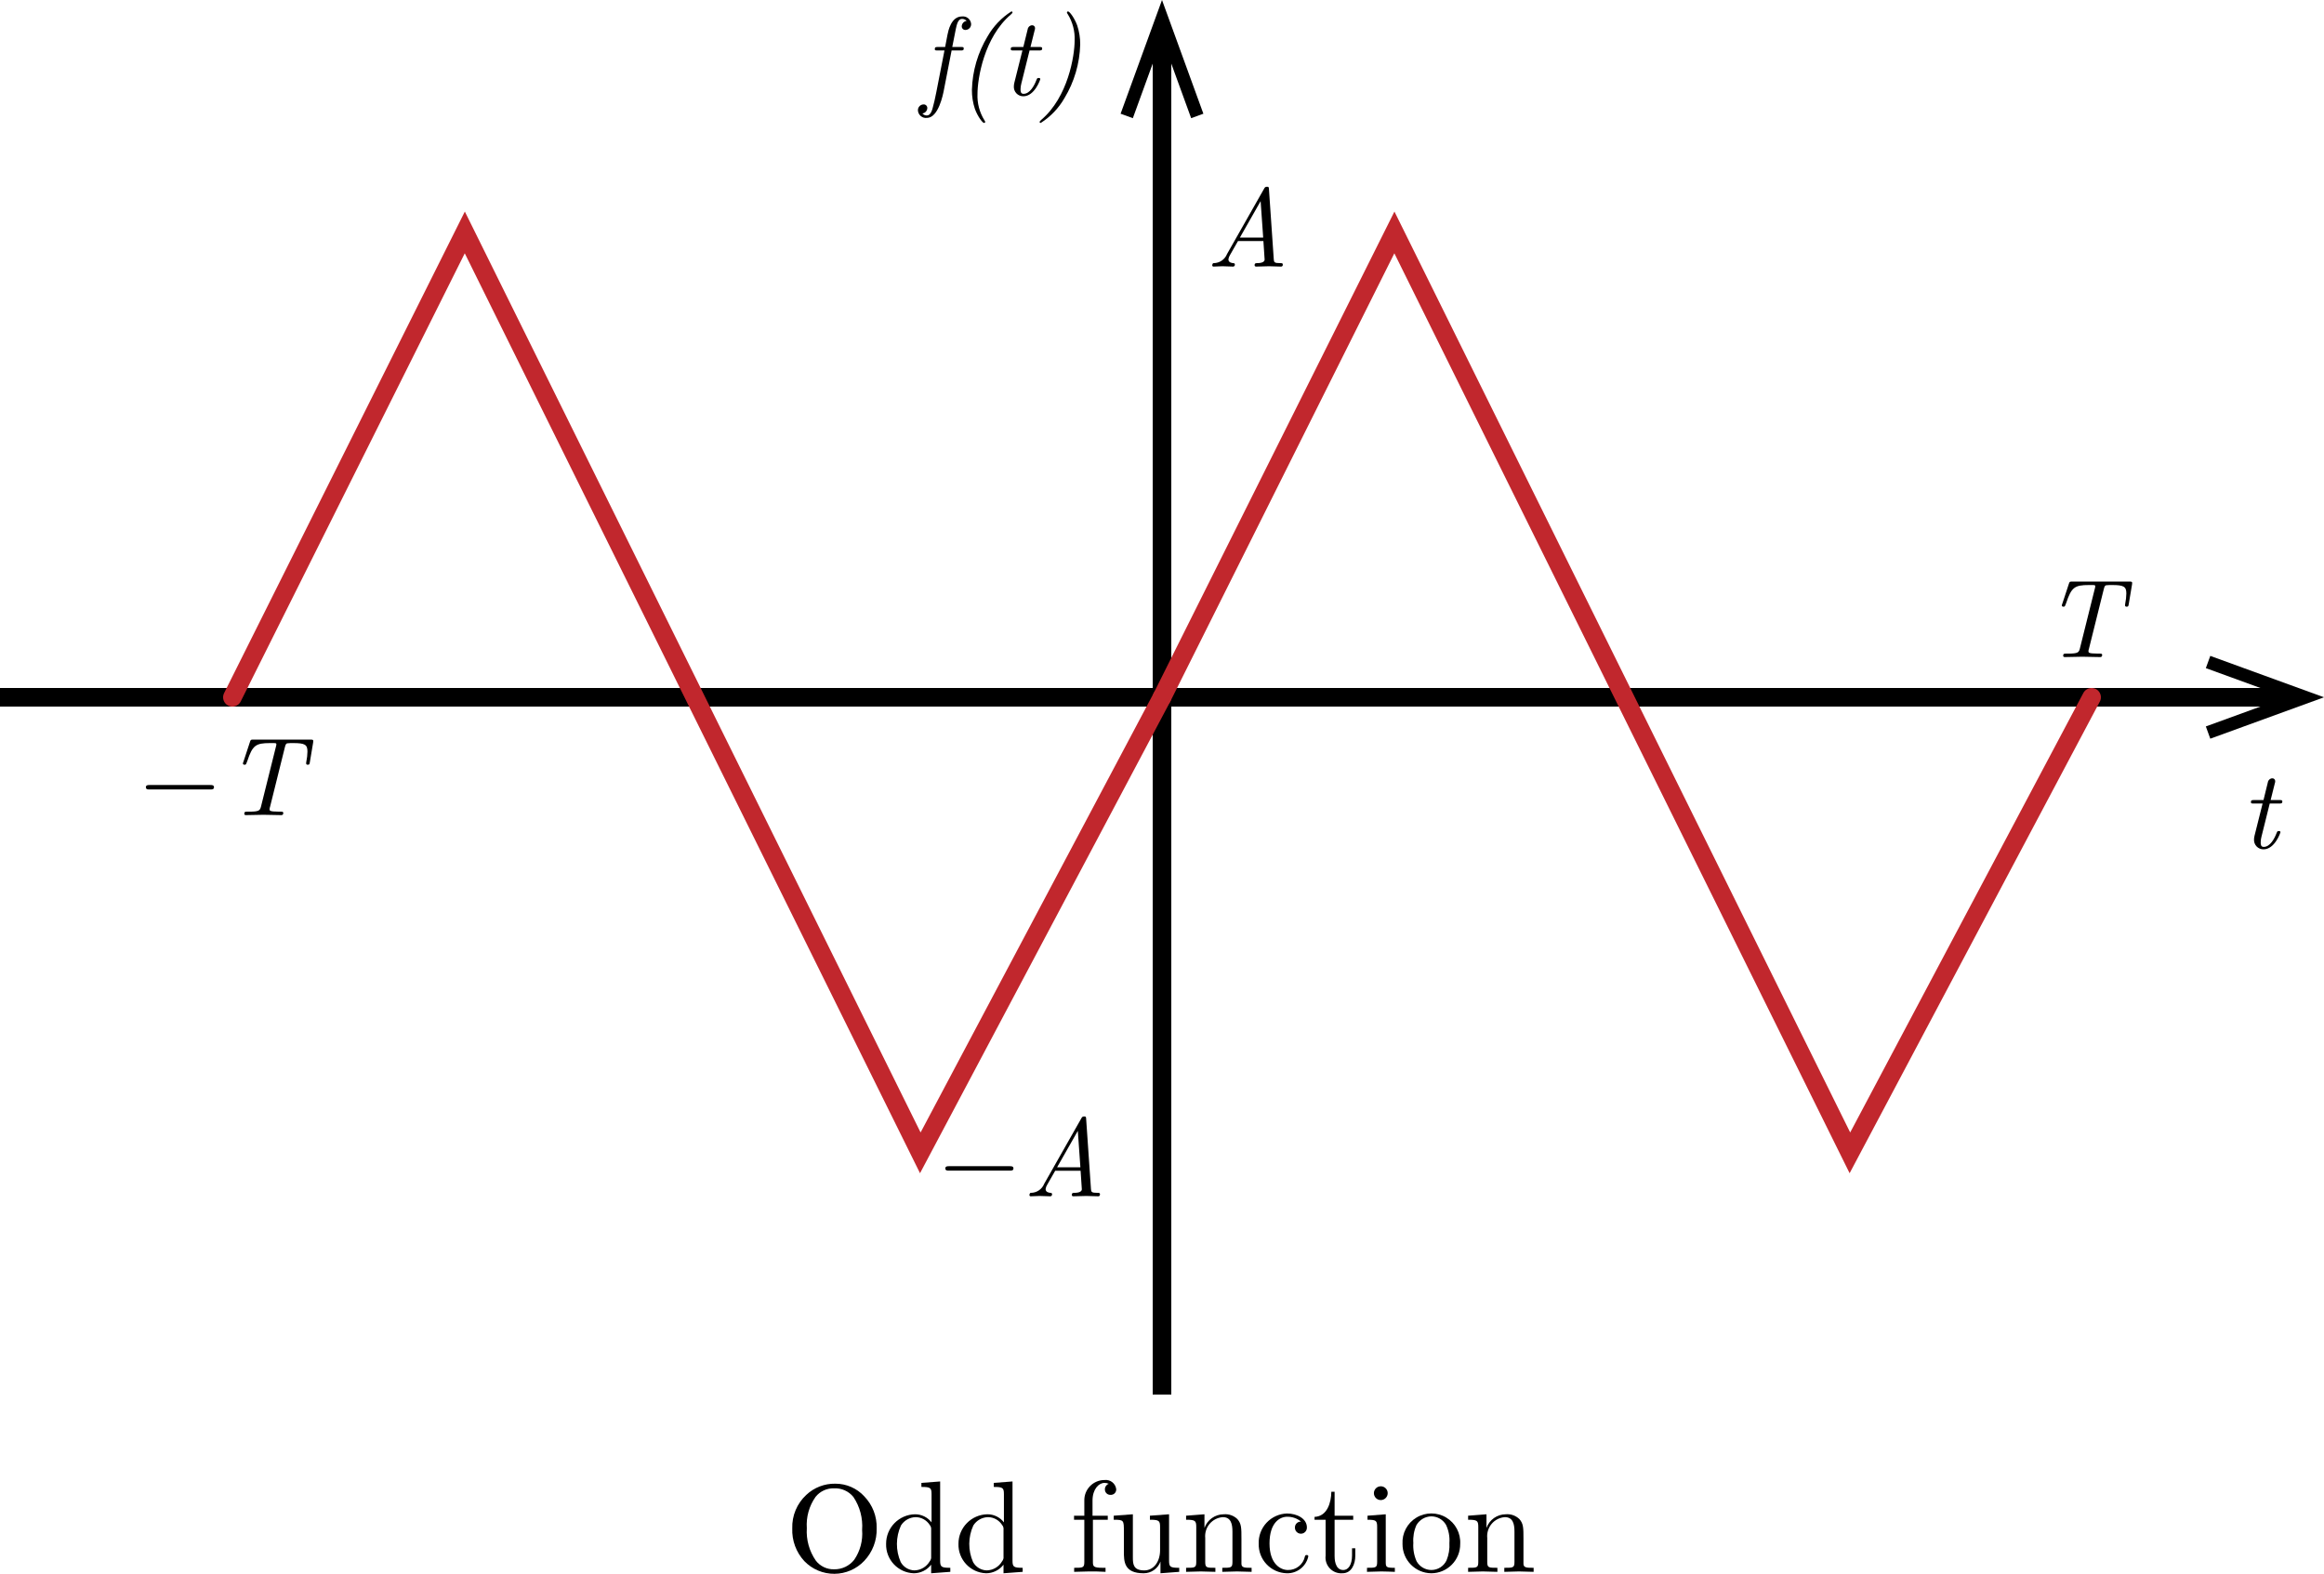
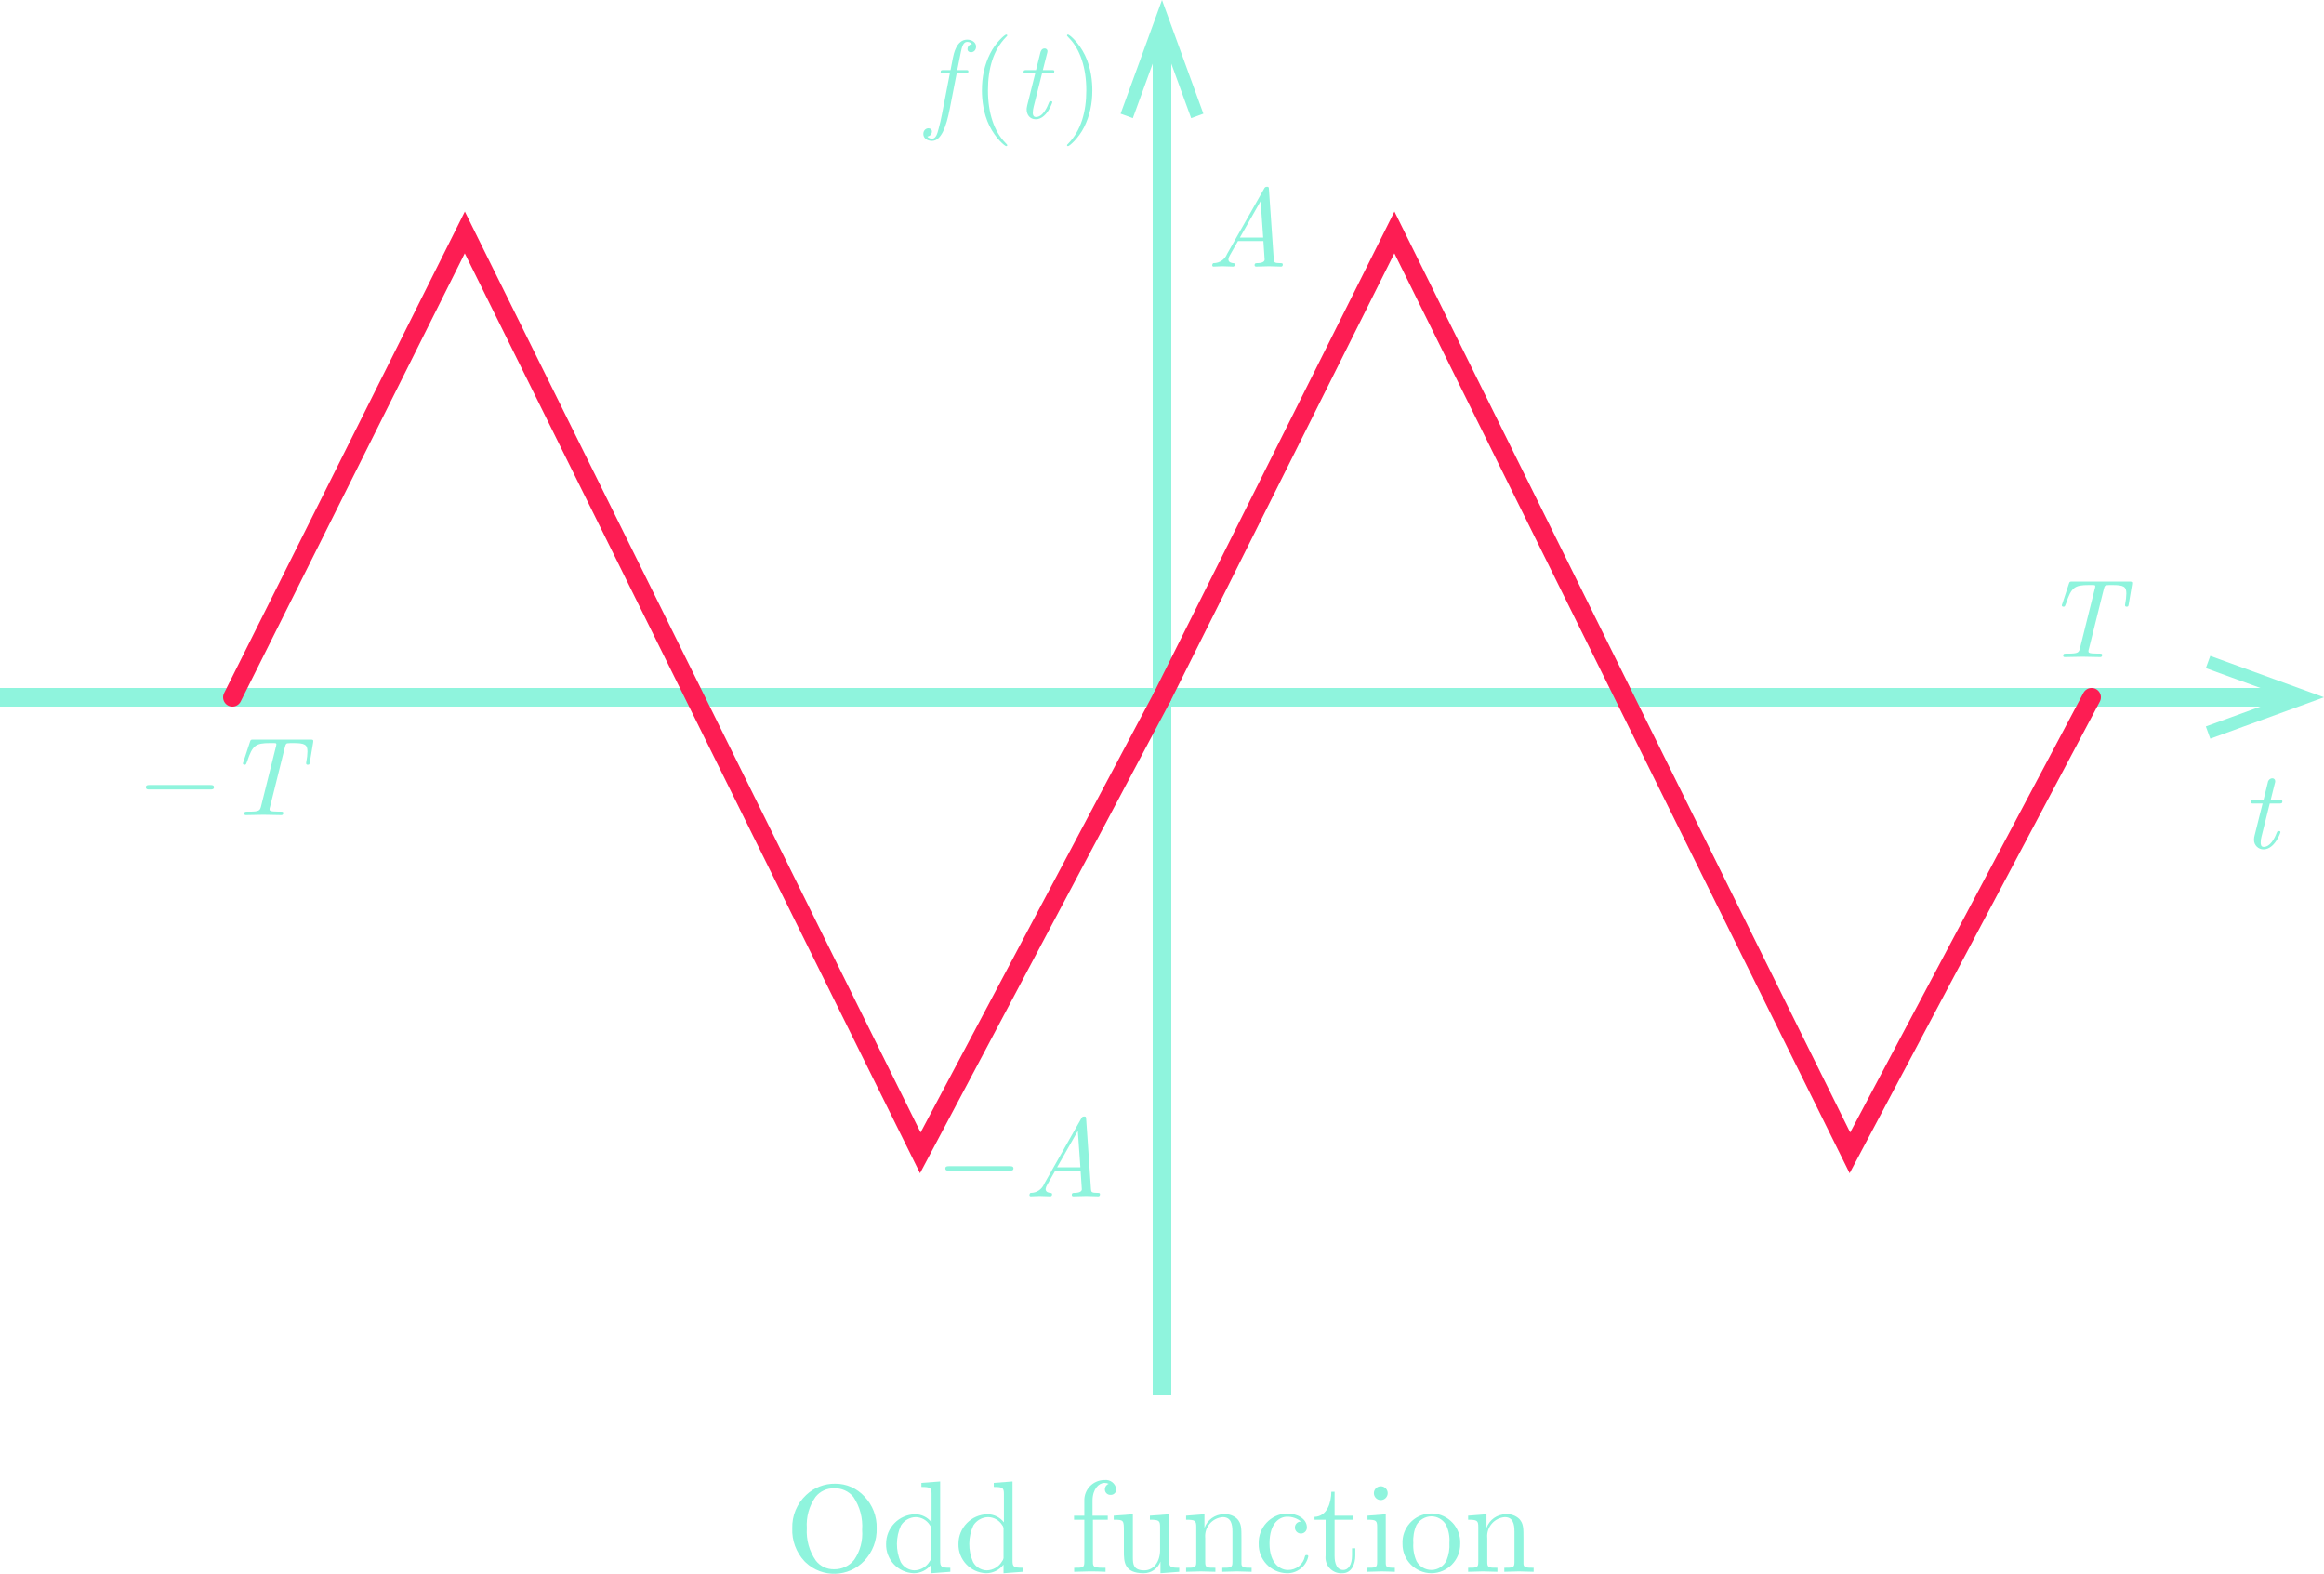
- <svg xmlns="http://www.w3.org/2000/svg" viewBox="0 0 250 169.279">
-   <defs>
-     <style>
-       .cls-1, .cls-2 {
-         fill: none;
-         stroke-miterlimit: 10;
-         stroke-width: 2px;
-       }
- 
-       .cls-1 {
-         stroke: #000;
-       }
- 
-       .cls-2 {
-         stroke: #c1272d;
-         stroke-linecap: round;
-       }
-     </style>
-   </defs>
-   <g id="Layer_1" data-name="Layer 1">
+ <svg xmlns="http://www.w3.org/2000/svg" version="1.1" id="Layer_1" x="0px" y="0px" viewBox="0 0 250 169.279" style="enable-background:new 0 0 250 169.279;" xml:space="preserve">
+   <style type="text/css">
+ 	.st0{fill:none;stroke:#8FF4DD;stroke-width:2;stroke-miterlimit:10;}
+ 	.st1{fill:#8FF4DD;}
+ 	.st2{fill:none;stroke:#FD1D53;stroke-width:2;stroke-linecap:round;stroke-miterlimit:10;}
+ </style>
+   <g>
    <g>
      <g>
-         <line class="cls-1" x1="125" y1="3.956" x2="125" y2="150" />
-         <polygon points="120.547 12.232 121.864 12.71 125 4.093 128.136 12.71 129.452 12.232 125 0 120.547 12.232" />
+         <line class="st0" x1="125" y1="3.956" x2="125" y2="150" />
+         <polygon class="st1" points="120.547,12.232 121.864,12.71 125,4.093 128.136,12.71 129.452,12.232 125,0    " />
      </g>
      <g>
-         <line class="cls-1" y1="75" x2="246.044" y2="75" />
-         <polygon points="237.768 79.453 237.29 78.136 245.907 75 237.29 71.864 237.768 70.548 250 75 237.768 79.453" />
+         <line class="st0" x1="0" y1="75" x2="246.044" y2="75" />
+         <polygon class="st1" points="237.768,79.453 237.29,78.136 245.907,75 237.29,71.864 237.768,70.548 250,75    " />
      </g>
    </g>
  </g>
-   <g id="Layer_2" data-name="Layer 2">
+   <g>
    <g>
-       <polyline class="cls-2" points="125 75 150 25 199 124 225 75" />
-       <polyline class="cls-2" points="25 75 50 25 99 124 125 75" />
+       <polyline class="st2" points="125,75 150,25 199,124 225,75   " />
+       <polyline class="st2" points="25,75 50,25 99,124 125,75   " />
    </g>
  </g>
-   <g id="Layer_3" data-name="Layer 3">
+   <g id="Layer_3">
+     <path class="st1" d="M243.492,91.356c-0.558,0.006-1.016-0.442-1.022-1   c-0-0.026,0-0.052,0.002-0.079c0.004-0.138,0.024-0.275,0.06-0.408l0.863-3.442h-0.96   c-0.191,0-0.299,0-0.299-0.144c0-0.228,0.131-0.228,0.336-0.228h1.02l0.467-1.907   c0.033-0.237,0.229-0.418,0.469-0.432c0.165-0.013,0.31,0.111,0.323,0.276   c0.001,0.012,0.001,0.023,0.001,0.035c-0.001,0.086-0.017,0.171-0.048,0.252l-0.443,1.775h0.959   c0.191,0,0.3,0,0.3,0.144c0,0.228-0.132,0.228-0.336,0.228h-1.02l-0.888,3.562   c-0.055,0.199-0.083,0.405-0.084,0.612c0,0.192,0,0.492,0.324,0.492c0.684,0,1.163-0.899,1.379-1.475   c0.096-0.216,0.096-0.228,0.24-0.228c0.084,0,0.18,0,0.18,0.12   C245.314,89.569,244.703,91.356,243.492,91.356z" />
+     <path class="st1" d="M137.78,28.674c-0.408,0-0.84-0.036-1.26-0.036c-0.456,0-0.936,0.036-1.379,0.036   c-0.036,0-0.181,0-0.181-0.144c0-0.228,0.145-0.228,0.276-0.228c0.516,0,0.804-0.144,0.804-0.384   l-0.132-1.991h-2.734l-0.864,1.511c-0.088,0.138-0.146,0.293-0.168,0.456   c0,0.372,0.432,0.396,0.504,0.408c0.096,0.012,0.192,0.012,0.192,0.144c0,0.228-0.156,0.228-0.216,0.228   c-0.36,0-0.744-0.036-1.116-0.036c-0.312,0-0.659,0.036-0.959,0.036   c-0.073,0.006-0.138-0.049-0.144-0.123c-0.001-0.007-0.001-0.014,0-0.021   c0,0,0.012-0.216,0.144-0.228c0.64,0.002,1.216-0.389,1.451-0.984l3.981-7.016   c0.072-0.132,0.12-0.216,0.312-0.216c0.191,0,0.203,0.036,0.216,0.3l0.516,7.508   c0.023,0.312,0.06,0.408,0.684,0.408c0.191,0,0.288,0,0.288,0.156   C137.996,28.674,137.852,28.674,137.78,28.674z M135.609,21.634l-2.231,3.922h2.507L135.609,21.634z" />
    <g>
-       <path d="M128.866,28.221a.383.383,0,0,1-.408-.384.605.605,0,0,1,.528-.588.665.665,0,0,0-.504-.216c-.432,0-.563.636-.66,1.079l-.384,1.943h.936c.204,0,.3,0,.3.156,0,.216-.12.216-.324.216h-.983l-.84,4.306c-.084.432-.576,2.95-1.823,2.95a.869.869,0,0,1-.959-.792.617.617,0,0,1,.6-.66.383.383,0,0,1,.408.384.605.605,0,0,1-.528.588.603.603,0,0,0,.48.216c.432,0,.587-.624.684-1.031.072-.252.192-.744.336-1.487l.875-4.474H125.856c-.18,0-.3,0-.3-.132,0-.24.132-.24.324-.24h.792l.252-1.319c.084-.408.384-1.967,1.559-1.967a.881.881,0,0,1,.983.792A.617.617,0,0,1,128.866,28.221Z" transform="translate(-25 -25)" />
-       <path d="M130.859,38.223c-.168,0-.684-.696-.983-1.5a6.357,6.357,0,0,1-.324-2.062,11.737,11.737,0,0,1,1.691-5.757,7.687,7.687,0,0,1,2.555-2.675.108.108,0,0,1,.12.12c0,.036-.012.048-.18.216-2.878,2.447-3.586,6.896-3.586,8.527a4.956,4.956,0,0,0,.744,2.842.374.374,0,0,1,.083.168A.113.113,0,0,1,130.859,38.223Z" transform="translate(-25 -25)" />
-       <path d="M135.083,35.356a1.011,1.011,0,0,1-1.02-1.079,1.844,1.844,0,0,1,.06-.408l.863-3.442h-.959c-.192,0-.3,0-.3-.144,0-.228.132-.228.336-.228h1.02l.468-1.907a.501.501,0,0,1,.468-.432.301.301,0,0,1,.324.312.73.73,0,0,1-.048.252l-.444,1.775h.959c.192,0,.3,0,.3.144,0,.228-.132.228-.336.228h-1.02l-.887,3.562a2.348,2.348,0,0,0-.084.612c0,.192,0,.492.324.492.684,0,1.163-.899,1.379-1.475.096-.216.096-.228.24-.228.084,0,.18,0,.18.12C136.906,33.569,136.295,35.356,135.083,35.356Z" transform="translate(-25 -25)" />
-       <path d="M139.511,35.548a7.692,7.692,0,0,1-2.555,2.675.108.108,0,0,1-.12-.12c0-.036.012-.048.18-.216,2.878-2.447,3.586-6.896,3.586-8.527a4.96,4.96,0,0,0-.744-2.842.373.373,0,0,1-.084-.168.113.113,0,0,1,.12-.12c.167,0,.684.696.983,1.499a6.362,6.362,0,0,1,.324,2.063A11.743,11.743,0,0,1,139.511,35.548Z" transform="translate(-25 -25)" />
+       <path class="st1" d="M108.624,125.916h-6.536c-0.168,0-0.396,0-0.396-0.24c0-0.24,0.229-0.24,0.396-0.24    h6.536c0.168,0,0.396,0,0.396,0.24C109.02,125.916,108.792,125.916,108.624,125.916z" />
+       <path class="st1" d="M118.116,128.674c-0.408,0-0.84-0.036-1.26-0.036c-0.456,0-0.936,0.036-1.379,0.036    c-0.036,0-0.181,0-0.181-0.144c0-0.228,0.145-0.228,0.276-0.228c0.516,0,0.804-0.144,0.804-0.384    l-0.132-1.991h-2.734l-0.864,1.511c-0.088,0.138-0.146,0.293-0.168,0.456    c0,0.372,0.432,0.396,0.504,0.408c0.096,0.012,0.192,0.012,0.192,0.144c0,0.228-0.156,0.228-0.216,0.228    c-0.36,0-0.744-0.036-1.116-0.036c-0.312,0-0.659,0.036-0.959,0.036    c-0.073,0.006-0.138-0.049-0.144-0.123c-0.001-0.007-0.001-0.014,0-0.021    c0,0,0.012-0.216,0.144-0.228c0.64,0.002,1.216-0.389,1.451-0.984l3.981-7.016    c0.072-0.132,0.12-0.216,0.312-0.216c0.191,0,0.203,0.036,0.216,0.3l0.516,7.508    c0.023,0.312,0.06,0.408,0.684,0.408c0.191,0,0.288,0,0.288,0.156    C118.332,128.674,118.188,128.674,118.116,128.674z M115.945,121.634l-2.231,3.922h2.507L115.945,121.634z    " />
    </g>
-     <path d="M268.492,116.356a1.011,1.011,0,0,1-1.02-1.079,1.822,1.822,0,0,1,.06-.408l.863-3.442h-.96c-.191,0-.299,0-.299-.144,0-.228.131-.228.336-.228h1.02l.467-1.907a.502.502,0,0,1,.469-.432.3.3,0,0,1,.323.312.73.73,0,0,1-.048.252l-.443,1.775h.959c.191,0,.3,0,.3.144,0,.228-.132.228-.336.228h-1.02l-.888,3.562a2.348,2.348,0,0,0-.084.612c0,.192,0,.492.324.492.684,0,1.163-.899,1.379-1.475.096-.216.096-.228.24-.228.084,0,.18,0,.18.12C270.314,114.569,269.703,116.356,268.492,116.356Z" transform="translate(-25 -25)" />
-     <path d="M162.78,53.674c-.408,0-.84-.036-1.26-.036-.456,0-.936.036-1.379.036-.036,0-.181,0-.181-.144,0-.228.145-.228.276-.228.516,0,.804-.144.804-.384l-.132-1.991H158.175l-.864,1.511a1.133,1.133,0,0,0-.168.456c0,.372.432.396.504.408.096.012.192.012.192.144,0,.228-.156.228-.216.228-.36,0-.744-.036-1.116-.036-.312,0-.659.036-.959.036a.133.133,0,0,1-.144-.144s.012-.216.144-.228a1.556,1.556,0,0,0,1.451-.984l3.981-7.016c.072-.132.12-.216.312-.216.191,0,.203.036.216.3l.516,7.508c.023.312.06.408.684.408.191,0,.288,0,.288.156C162.996,53.674,162.852,53.674,162.78,53.674Zm-2.171-7.04-2.231,3.922h2.507Z" transform="translate(-25 -25)" />
+     <path class="st1" d="M228.775,65.253c-0.061,0-0.18,0-0.18-0.156c0.003-0.06,0.011-0.12,0.023-0.18   c0.074-0.355,0.114-0.717,0.12-1.08c0-0.743-0.275-0.911-1.523-0.911   c-0.208-0.006-0.416,0.002-0.623,0.024c-0.097,0.012-0.192,0.036-0.276,0.396l-1.606,6.453   c-0.028,0.073-0.045,0.15-0.049,0.228c0,0.167,0.061,0.216,0.396,0.251   c0.036,0,0.407,0.024,0.6,0.024h0.18c0.18,0,0.3,0,0.3,0.132c0,0.24-0.144,0.24-0.252,0.24   c-0.611,0-1.259-0.036-1.883-0.036c-0.611,0-1.247,0.036-1.859,0.036c-0.06,0-0.203,0-0.203-0.144   c0-0.228,0.132-0.228,0.335-0.228h0.192c1.056,0,1.163-0.12,1.271-0.54l1.606-6.44   c0.029-0.085,0.046-0.174,0.049-0.264c0-0.084,0-0.132-0.276-0.132h-0.407   c-1.548,0-1.884,0.251-2.447,1.943c-0.12,0.312-0.132,0.324-0.155,0.348   c-0.037,0.03-0.085,0.043-0.133,0.036c-0.035,0-0.18,0-0.18-0.132   c0.01-0.071,0.03-0.139,0.061-0.204l0.707-2.147c0.072-0.216,0.108-0.216,0.348-0.216h6.153   c0.191,0,0.3,0,0.3,0.144c0.002,0.052-0.002,0.105-0.013,0.156l-0.359,2.147   C228.955,65.217,228.932,65.253,228.775,65.253z" />
    <g>
-       <path d="M133.624,150.916h-6.536c-.168,0-.396,0-.396-.24,0-.24.229-.24.396-.24H133.624c.168,0,.396,0,.396.24C134.02,150.916,133.792,150.916,133.624,150.916Z" transform="translate(-25 -25)" />
-       <path d="M143.116,153.674c-.408,0-.84-.036-1.26-.036-.456,0-.936.036-1.379.036-.036,0-.181,0-.181-.144,0-.228.145-.228.276-.228.516,0,.804-.144.804-.384l-.132-1.991h-2.734l-.864,1.511a1.133,1.133,0,0,0-.168.456c0,.372.432.396.504.408.096.012.192.012.192.144,0,.228-.156.228-.216.228-.36,0-.744-.036-1.116-.036-.312,0-.659.036-.959.036a.133.133,0,0,1-.144-.144s.012-.216.144-.228a1.556,1.556,0,0,0,1.451-.984l3.981-7.016c.072-.132.12-.216.312-.216.191,0,.203.036.216.3l.516,7.508c.023.312.06.408.684.408.191,0,.288,0,.288.156C143.332,153.674,143.188,153.674,143.116,153.674Zm-2.171-7.04-2.231,3.922h2.507Z" transform="translate(-25 -25)" />
-     </g>
-     <path d="M253.775,90.253c-.061,0-.18,0-.18-.156a1.229,1.229,0,0,1,.023-.18,5.826,5.826,0,0,0,.12-1.08c0-.743-.275-.911-1.523-.911a4.554,4.554,0,0,0-.623.024c-.097.012-.192.036-.276.396L249.71,94.799a.725.725,0,0,0-.049.228c0,.167.061.216.396.251.036,0,.407.024.6.024h.18c.18,0,.3,0,.3.132,0,.24-.144.24-.252.24-.611,0-1.259-.036-1.883-.036-.611,0-1.247.036-1.859.036-.06,0-.203,0-.203-.144,0-.228.132-.228.335-.228h.192c1.056,0,1.163-.12,1.271-.54l1.606-6.44a.919.919,0,0,0,.049-.264c0-.084,0-.132-.276-.132H249.71c-1.548,0-1.884.251-2.447,1.943-.12.312-.132.324-.155.348a.172.172,0,0,1-.133.036c-.035,0-.18,0-.18-.132a.726.726,0,0,1,.061-.204l.707-2.147c.072-.216.108-.216.348-.216h6.153c.191,0,.3,0,.3.144a.646.646,0,0,1-.013.156l-.359,2.147C253.955,90.217,253.932,90.253,253.775,90.253Z" transform="translate(-25 -25)" />
-     <g>
-       <path d="M47.624,109.916H41.088c-.168,0-.396,0-.396-.24,0-.24.229-.24.396-.24H47.624c.168,0,.396,0,.396.24C48.02,109.916,47.792,109.916,47.624,109.916Z" transform="translate(-25 -25)" />
-       <path d="M58.111,107.253c-.061,0-.18,0-.18-.156a1.229,1.229,0,0,1,.023-.18,5.826,5.826,0,0,0,.12-1.08c0-.743-.275-.911-1.523-.911a4.554,4.554,0,0,0-.623.024c-.097.012-.192.036-.276.396l-1.606,6.453a.725.725,0,0,0-.049.228c0,.167.061.216.396.251.036,0,.407.024.6.024h.18c.18,0,.3,0,.3.132,0,.24-.144.24-.252.24-.611,0-1.259-.036-1.883-.036-.611,0-1.247.036-1.859.036-.06,0-.203,0-.203-.144,0-.228.132-.228.335-.228h.192c1.056,0,1.163-.12,1.271-.54l1.606-6.44a.918.918,0,0,0,.049-.264c0-.084,0-.132-.276-.132H54.046c-1.548,0-1.884.251-2.447,1.943-.12.312-.132.324-.155.348a.172.172,0,0,1-.133.036c-.035,0-.18,0-.18-.132a.726.726,0,0,1,.061-.204l.707-2.147c.072-.216.108-.216.348-.216h6.153c.191,0,.3,0,.3.144a.645.645,0,0,1-.013.156l-.359,2.147C58.291,107.217,58.268,107.253,58.111,107.253Z" transform="translate(-25 -25)" />
+       <path class="st1" d="M22.624,84.916h-6.536c-0.168,0-0.396,0-0.396-0.24c0-0.24,0.229-0.24,0.396-0.24    H22.624c0.168,0,0.396,0,0.396,0.24C23.02,84.916,22.792,84.916,22.624,84.916z" />
+       <path class="st1" d="M33.111,82.253c-0.061,0-0.18,0-0.18-0.156c0.003-0.06,0.011-0.12,0.023-0.18    c0.074-0.355,0.114-0.717,0.12-1.08c0-0.743-0.275-0.911-1.523-0.911    c-0.208-0.006-0.416,0.002-0.623,0.024c-0.097,0.012-0.192,0.036-0.276,0.396l-1.606,6.453    c-0.028,0.073-0.045,0.15-0.049,0.228c0,0.167,0.061,0.216,0.396,0.251    c0.036,0,0.407,0.024,0.6,0.024h0.18c0.18,0,0.3,0,0.3,0.132    c0,0.24-0.144,0.24-0.252,0.24c-0.611,0-1.259-0.036-1.883-0.036    c-0.611,0-1.247,0.036-1.859,0.036c-0.06,0-0.203,0-0.203-0.144c0-0.228,0.132-0.228,0.335-0.228    h0.192c1.056,0,1.163-0.12,1.271-0.54l1.606-6.44c0.029-0.085,0.046-0.174,0.049-0.264    c0-0.084,0-0.132-0.276-0.132H29.046c-1.548,0-1.884,0.251-2.447,1.943    c-0.12,0.312-0.132,0.324-0.155,0.348c-0.037,0.03-0.085,0.043-0.133,0.036    c-0.035,0-0.18,0-0.18-0.132c0.01-0.071,0.03-0.139,0.061-0.204l0.707-2.147    c0.072-0.216,0.108-0.216,0.348-0.216h6.153c0.191,0,0.3,0,0.3,0.144    c0.002,0.052-0.002,0.105-0.013,0.156l-0.359,2.147C33.291,82.217,33.268,82.253,33.111,82.253z" />
    </g>
    <g>
-       <path d="M114.855,184.586a4.204,4.204,0,0,1,3.127,1.371,4.732,4.732,0,0,1,1.323,3.421,4.873,4.873,0,0,1-1.333,3.507,4.456,4.456,0,0,1-6.443.034,4.88,4.88,0,0,1-1.302-3.521,4.688,4.688,0,0,1,1.504-3.603A4.435,4.435,0,0,1,114.855,184.586Zm-.13.499a2.445,2.445,0,0,0-1.996.923,5.214,5.214,0,0,0-.937,3.363,5.504,5.504,0,0,0,.971,3.493,2.397,2.397,0,0,0,1.969.93,2.689,2.689,0,0,0,2.156-1.019,4.967,4.967,0,0,0,.852-3.213,5.613,5.613,0,0,0-.937-3.548A2.528,2.528,0,0,0,114.726,185.085Z" transform="translate(-25 -25)" />
-       <path d="M125.168,194.222v-.925a2.365,2.365,0,0,1-1.877.925,3.081,3.081,0,0,1-2.97-3.166,3.167,3.167,0,0,1,3.124-3.18,2.235,2.235,0,0,1,1.765.869v-3.026c0-.686-.111-.784-1.092-.784V184.5l2.017-.154v8.502c0,.687.112.785,1.093.785v.434Zm0-4.679a.673.673,0,0,0-.153-.519,1.818,1.818,0,0,0-1.514-.84,1.924,1.924,0,0,0-1.582.896,4.818,4.818,0,0,0-.028,3.936,1.741,1.741,0,0,0,1.471.896,1.953,1.953,0,0,0,1.653-.98.672.672,0,0,0,.153-.518Z" transform="translate(-25 -25)" />
-       <path d="M132.952,194.222v-.925a2.365,2.365,0,0,1-1.877.925,3.081,3.081,0,0,1-2.97-3.166,3.167,3.167,0,0,1,3.124-3.18,2.235,2.235,0,0,1,1.765.869v-3.026c0-.686-.111-.784-1.092-.784V184.5l2.017-.154v8.502c0,.687.112.785,1.093.785v.434Zm0-4.679a.673.673,0,0,0-.153-.519,1.818,1.818,0,0,0-1.514-.84,1.924,1.924,0,0,0-1.582.896,4.818,4.818,0,0,0-.028,3.936,1.741,1.741,0,0,0,1.471.896,1.953,1.953,0,0,0,1.653-.98.672.672,0,0,0,.153-.518Z" transform="translate(-25 -25)" />
-       <path d="M144.46,185.789a.581.581,0,0,1-.603-.603.614.614,0,0,1,.42-.588,1.126,1.126,0,0,0-.462-.098c-.616,0-1.289.672-1.289,1.905v1.625H144.166v.434h-1.598v4.51c0,.504.028.659,1.065.659h.294v.434c-.561-.042-1.219-.042-1.779-.042l-1.597.042v-.434c.938,0,1.093,0,1.093-.63v-4.539h-1.106v-.434h1.106v-1.611a2.17,2.17,0,0,1,2.171-2.228,1.134,1.134,0,0,1,1.261.98A.58.58,0,0,1,144.46,185.789Z" transform="translate(-25 -25)" />
-       <path d="M149.836,194.222v-1.261a1.911,1.911,0,0,1-1.807,1.261c-2.129,0-2.129-1.275-2.129-2.368v-2.101c0-1.247,0-1.289-1.093-1.289v-.434l2.059-.154v4.65c0,.729.057,1.387,1.233,1.387,1.022,0,1.694-.952,1.694-2.171V189.249c0-.687-.112-.785-1.093-.785v-.434l2.06-.154v4.973c0,.687.112.785,1.093.785v.434Z" transform="translate(-25 -25)" />
-       <path d="M158.068,194.025l-1.583.042v-.434c.938,0,1.093,0,1.093-.63v-3.264c0-.799-.154-1.555-1.036-1.555a2.046,2.046,0,0,0-1.892,2.241v2.578c0,.63.154.63,1.093.63v.434l-1.568-.042-1.583.042v-.434c.938,0,1.093,0,1.093-.63V189.249c0-.687-.112-.785-1.093-.785v-.434l1.975-.154v1.471a2.209,2.209,0,0,1,2.073-1.471,1.867,1.867,0,0,1,1.471.519c.435.504.435.938.435,2.143v2.675c.014.42.364.42,1.093.42v.434Z" transform="translate(-25 -25)" />
-       <path d="M163.415,194.222a3.1,3.1,0,0,1-3.012-3.18,3.139,3.139,0,0,1,3.04-3.25c1.079,0,2.144.546,2.144,1.499a.645.645,0,1,1-1.289.014.632.632,0,0,1,.658-.644,2.284,2.284,0,0,0-1.499-.519c-.742,0-1.891.588-1.891,2.872,0,2.255,1.232,2.857,1.975,2.857a1.829,1.829,0,0,0,1.835-1.471c.028-.084.057-.14.183-.14.042,0,.182,0,.182.14A2.305,2.305,0,0,1,163.415,194.222Z" transform="translate(-25 -25)" />
-       <path d="M169.407,194.222a1.695,1.695,0,0,1-1.807-1.891v-3.866h-1.191v-.308c1.373-.056,1.793-1.555,1.808-2.704h.35v2.578h2.003v.434h-2.003v3.894c0,.238,0,1.513.938,1.513.519,0,.938-.532.938-1.569v-.77h.351v.798C170.794,193.227,170.401,194.222,169.407,194.222Z" transform="translate(-25 -25)" />
-       <path d="M173.592,194.025l-1.54.042v-.434c.938,0,1.092,0,1.092-.63v-3.768c0-.687-.126-.77-1.036-.77v-.434l1.961-.154v5.141c0,.546.056.617.98.617v.434C174.572,194.053,174.082,194.025,173.592,194.025Zm-.069-7.676a.742.742,0,1,1,.756-.742A.749.749,0,0,1,173.522,186.349Z" transform="translate(-25 -25)" />
-       <path d="M178.969,194.222a3.127,3.127,0,0,1-3.096-3.152,3.108,3.108,0,1,1,6.206,0A3.121,3.121,0,0,1,178.969,194.222Zm1.583-5.211a1.836,1.836,0,0,0-1.583-.911,1.881,1.881,0,0,0-1.597.938,4.019,4.019,0,0,0-.336,1.919,4.164,4.164,0,0,0,.351,1.975,1.829,1.829,0,0,0,1.597.938,1.808,1.808,0,0,0,1.625-1.036,4.264,4.264,0,0,0,.308-1.877A3.843,3.843,0,0,0,180.552,189.011Z" transform="translate(-25 -25)" />
-       <path d="M188.406,194.025l-1.583.042v-.434c.938,0,1.093,0,1.093-.63v-3.264c0-.799-.154-1.555-1.036-1.555a2.046,2.046,0,0,0-1.892,2.241v2.578c0,.63.154.63,1.093.63v.434l-1.568-.042-1.583.042v-.434c.938,0,1.093,0,1.093-.63V189.249c0-.687-.112-.785-1.093-.785v-.434l1.975-.154v1.471a2.209,2.209,0,0,1,2.073-1.471,1.867,1.867,0,0,1,1.471.519c.435.504.435.938.435,2.143v2.675c.014.42.364.42,1.093.42v.434Z" transform="translate(-25 -25)" />
+       <path class="st1" d="M89.855,159.586c1.189-0.006,2.325,0.492,3.127,1.371    c0.883,0.916,1.36,2.149,1.323,3.421c0.041,1.3-0.438,2.563-1.333,3.507    c-1.691,1.788-4.512,1.867-6.3,0.176c-0.049-0.046-0.097-0.094-0.143-0.142    c-0.886-0.953-1.355-2.22-1.302-3.521c-0.046-1.362,0.503-2.677,1.504-3.603    C87.575,160,88.696,159.565,89.855,159.586z M89.726,160.085c-0.774-0.026-1.514,0.316-1.996,0.923    c-0.689,0.98-1.02,2.168-0.937,3.363c-0.08,1.241,0.262,2.472,0.971,3.493    c0.47,0.607,1.202,0.953,1.969,0.93c0.838,0.015,1.636-0.361,2.156-1.019    c0.644-0.941,0.945-2.076,0.852-3.213c0.094-1.254-0.236-2.504-0.937-3.548    c-0.506-0.622-1.277-0.967-2.078-0.93L89.726,160.085z" />
+       <path class="st1" d="M100.168,169.222v-0.925c-0.448,0.583-1.142,0.925-1.877,0.925    c-1.691-0.061-3.017-1.474-2.97-3.166c-0.007-1.737,1.387-3.156,3.124-3.18    c0.691,0.001,1.342,0.322,1.765,0.869v-3.026c0-0.686-0.111-0.784-1.092-0.784V159.5l2.017-0.154    v8.502c0,0.687,0.112,0.785,1.093,0.785v0.434L100.168,169.222z M100.168,164.543    c0.024-0.187-0.032-0.375-0.153-0.519c-0.33-0.518-0.9-0.834-1.514-0.84    c-0.644,0.015-1.238,0.352-1.582,0.896c-0.569,1.248-0.58,2.68-0.028,3.936    c0.298,0.537,0.857,0.878,1.471,0.896c0.685-0.014,1.312-0.386,1.653-0.98    c0.121-0.144,0.177-0.332,0.153-0.518L100.168,164.543z" />
+       <path class="st1" d="M107.952,169.222v-0.925c-0.448,0.583-1.142,0.925-1.877,0.925    c-1.691-0.061-3.017-1.474-2.97-3.166c-0.007-1.737,1.387-3.156,3.124-3.18    c0.691,0.001,1.342,0.322,1.765,0.869v-3.026c0-0.686-0.111-0.784-1.092-0.784V159.5l2.017-0.154    v8.502c0,0.687,0.112,0.785,1.093,0.785v0.434L107.952,169.222z M107.952,164.543    c0.024-0.187-0.032-0.375-0.153-0.519c-0.33-0.518-0.9-0.834-1.514-0.84    c-0.644,0.015-1.238,0.352-1.582,0.896c-0.569,1.248-0.58,2.68-0.028,3.936    c0.298,0.537,0.857,0.878,1.471,0.896c0.685-0.014,1.312-0.386,1.653-0.98    c0.121-0.144,0.177-0.332,0.153-0.518L107.952,164.543z" />
+       <path class="st1" d="M119.46,160.789c-0.321,0.012-0.591-0.238-0.603-0.559    c-0.001-0.014-0.001-0.029,0-0.043c-0.002-0.266,0.167-0.504,0.42-0.588    c-0.145-0.065-0.303-0.098-0.462-0.098c-0.616,0-1.289,0.672-1.289,1.905v1.625h1.64v0.434h-1.598    v4.51c0,0.504,0.028,0.659,1.065,0.659h0.294v0.434c-0.561-0.042-1.219-0.042-1.779-0.042    l-1.597,0.042v-0.434c0.938,0,1.093,0,1.093-0.63v-4.539h-1.106v-0.434h1.106v-1.611    c-0.032-1.198,0.914-2.195,2.112-2.227c0.02-0.001,0.039-0.001,0.059-0.001    c0.618-0.074,1.181,0.363,1.261,0.98c0.021,0.32-0.222,0.596-0.541,0.617    C119.51,160.791,119.485,160.791,119.46,160.789z" />
+       <path class="st1" d="M124.836,169.222v-1.261c-0.275,0.76-0.998,1.265-1.807,1.261    c-2.129,0-2.129-1.275-2.129-2.368v-2.101c0-1.247,0-1.289-1.093-1.289v-0.434l2.059-0.154v4.65    c0,0.729,0.057,1.387,1.233,1.387c1.022,0,1.694-0.952,1.694-2.171v-2.493    c0-0.687-0.112-0.785-1.093-0.785v-0.434l2.06-0.154v4.973c0,0.687,0.112,0.785,1.093,0.785v0.434    L124.836,169.222z" />
+       <path class="st1" d="M133.068,169.025l-1.583,0.042v-0.434c0.938,0,1.093,0,1.093-0.63v-3.264    c0-0.799-0.154-1.555-1.036-1.555c-1.127,0.08-1.976,1.059-1.896,2.186    c0.001,0.018,0.003,0.037,0.005,0.055v2.578c0,0.63,0.154,0.63,1.093,0.63v0.434l-1.568-0.042    l-1.583,0.042v-0.434c0.938,0,1.093,0,1.093-0.63v-3.754c0-0.687-0.112-0.785-1.093-0.785v-0.434    l1.975-0.154v1.471c0.312-0.879,1.141-1.467,2.073-1.471c0.542-0.05,1.08,0.139,1.471,0.519    c0.435,0.504,0.435,0.938,0.435,2.143v2.675c0.014,0.42,0.364,0.42,1.093,0.42v0.434    L133.068,169.025z" />
+       <path class="st1" d="M138.415,169.222c-1.709-0.048-3.056-1.471-3.012-3.18    c-0.062-1.733,1.293-3.188,3.025-3.25c0.005-0,0.01-0,0.015-0    c1.079,0,2.144,0.546,2.144,1.499c0.007,0.356-0.275,0.65-0.631,0.658    c-0.356,0.007-0.65-0.275-0.658-0.631c-0-0.004-0-0.009-0-0.013    c-0.007-0.349,0.27-0.637,0.619-0.644c0.013-0,0.026-0,0.039,0    c-0.422-0.346-0.953-0.53-1.499-0.519c-0.742,0-1.891,0.588-1.891,2.872    c0,2.255,1.232,2.857,1.975,2.857c0.888,0.02,1.661-0.6,1.835-1.471    c0.028-0.084,0.057-0.14,0.183-0.14c0.042,0,0.182,0,0.182,0.14    C140.507,168.49,139.528,169.256,138.415,169.222z" />
+       <path class="st1" d="M144.407,169.222c-0.933,0.069-1.746-0.633-1.814-1.566    c-0.008-0.108-0.005-0.217,0.007-0.325v-3.866h-1.191v-0.308c1.373-0.056,1.793-1.555,1.808-2.704    h0.35v2.578h2.003v0.434h-2.003v3.894c0,0.238,0,1.513,0.938,1.513c0.519,0,0.938-0.532,0.938-1.569    v-0.77h0.351v0.798C145.794,168.227,145.401,169.222,144.407,169.222z" />
+       <path class="st1" d="M148.592,169.025l-1.54,0.042v-0.434c0.938,0,1.092,0,1.092-0.63v-3.768    c0-0.687-0.126-0.77-1.036-0.77v-0.434l1.961-0.154v5.141c0,0.546,0.056,0.617,0.98,0.617v0.434    C149.572,169.053,149.082,169.025,148.592,169.025z M148.522,161.349c-0.41-0.007-0.736-0.346-0.729-0.756    s0.346-0.736,0.756-0.729c0.405,0.007,0.729,0.338,0.729,0.743    c-0.004,0.414-0.342,0.746-0.756,0.742C148.523,161.349,148.523,161.349,148.522,161.349z" />
+       <path class="st1" d="M153.969,169.222c-1.724-0.017-3.11-1.427-3.096-3.152    c-0.094-1.714,1.219-3.179,2.933-3.273c1.714-0.094,3.179,1.219,3.273,2.933    c0.006,0.113,0.006,0.227,0,0.34c0.017,1.724-1.367,3.135-3.091,3.152    C153.982,169.222,153.975,169.222,153.969,169.222z M155.552,164.011    c-0.329-0.563-0.931-0.91-1.583-0.911c-0.66,0.011-1.266,0.367-1.597,0.938    c-0.268,0.602-0.383,1.261-0.336,1.919c-0.046,0.677,0.074,1.355,0.351,1.975    c0.323,0.579,0.934,0.938,1.597,0.938c0.696-0.004,1.328-0.407,1.625-1.036    c0.243-0.595,0.348-1.236,0.308-1.877c0.051-0.67-0.075-1.341-0.364-1.947H155.552z" />
+       <path class="st1" d="M163.406,169.025l-1.583,0.042v-0.434c0.938,0,1.093,0,1.093-0.63v-3.264    c0-0.799-0.154-1.555-1.036-1.555c-1.127,0.08-1.976,1.059-1.896,2.186    c0.001,0.018,0.003,0.037,0.005,0.055v2.578c0,0.63,0.154,0.63,1.093,0.63v0.434l-1.568-0.042    l-1.583,0.042v-0.434c0.938,0,1.093,0,1.093-0.63v-3.754c0-0.687-0.112-0.785-1.093-0.785v-0.434    l1.975-0.154v1.471c0.312-0.879,1.141-1.467,2.073-1.471c0.542-0.05,1.08,0.139,1.471,0.519    c0.435,0.504,0.435,0.938,0.435,2.143v2.675c0.014,0.42,0.364,0.42,1.093,0.42v0.434    L163.406,169.025z" />
    </g>
  </g>
+   <g>
+     <path class="st1" d="M104.449,5.622c-0.204,0-0.372-0.12-0.372-0.348c0-0.132,0.072-0.456,0.479-0.54   c-0.18-0.228-0.479-0.228-0.516-0.228c-0.444,0-0.576,0.6-0.684,1.127l-0.384,1.907h0.912   c0.204,0,0.288,0,0.288,0.132c0,0.216-0.12,0.216-0.324,0.216h-0.936l-0.744,3.826   c-0.372,1.931-0.936,3.442-1.907,3.442c-0.492,0-0.936-0.276-0.936-0.744   c0-0.396,0.276-0.612,0.552-0.612c0.204,0,0.372,0.12,0.372,0.348c0,0.096-0.048,0.456-0.492,0.54   c0.156,0.216,0.456,0.228,0.504,0.228c0.432,0,0.576-0.564,0.708-1.068   c0.192-0.731,0.216-0.839,0.36-1.559l0.852-4.401h-0.708c-0.191,0-0.288,0-0.288-0.12   c0-0.228,0.108-0.228,0.312-0.228h0.755l0.252-1.308c0.084-0.408,0.384-1.967,1.535-1.967   c0.492,0,0.959,0.276,0.959,0.744C105.001,5.406,104.725,5.622,104.449,5.622z" />
+     <path class="st1" d="M108.242,15.72c-0.132,0-1.116-0.779-1.823-2.219c-0.624-1.283-0.791-2.71-0.791-3.778   c0-1.475,0.276-2.758,0.888-3.97c0.587-1.175,1.571-2.039,1.727-2.039   c0.048,0,0.108,0.024,0.108,0.096c0,0.036,0,0.06-0.12,0.167   c-1.391,1.416-1.955,3.418-1.955,5.745c0,2.447,0.672,4.426,1.871,5.637   c0.204,0.204,0.204,0.228,0.204,0.264C108.35,15.696,108.29,15.72,108.242,15.72z" />
+     <path class="st1" d="M111.422,12.83c-0.659,0-0.983-0.504-0.983-1.056c0-0.048,0-0.192,0.06-0.432   l0.864-3.454h-0.972c-0.192,0-0.288,0-0.288-0.12c0-0.228,0.108-0.228,0.324-0.228h1.02l0.468-1.883   c0.048-0.18,0.156-0.444,0.456-0.444c0.228,0,0.312,0.18,0.312,0.288c0,0-0.012,0.132-0.024,0.156   l-0.479,1.883h0.947c0.204,0,0.288,0,0.288,0.132c0,0.216-0.12,0.216-0.324,0.216h-0.996   l-0.899,3.586c-0.048,0.18-0.096,0.456-0.096,0.636c0,0.396,0.168,0.479,0.348,0.479   c0.779,0,1.247-1.175,1.391-1.547c0.06-0.132,0.072-0.156,0.204-0.156c0.048,0,0.156,0,0.156,0.108   C113.197,11.055,112.598,12.83,111.422,12.83z" />
+     <path class="st1" d="M116.618,13.682c-0.588,1.175-1.571,2.039-1.727,2.039   c-0.048,0-0.108-0.024-0.108-0.096c0-0.036,0-0.06,0.12-0.168c1.391-1.416,1.955-3.418,1.955-5.745   c0-2.446-0.671-4.425-1.871-5.637c-0.204-0.204-0.204-0.228-0.204-0.264   c0-0.072,0.06-0.096,0.108-0.096c0.132,0,1.115,0.78,1.823,2.219   c0.672,1.391,0.792,2.878,0.792,3.79C117.506,11.163,117.23,12.458,116.618,13.682z" />
+   </g>
</svg>
